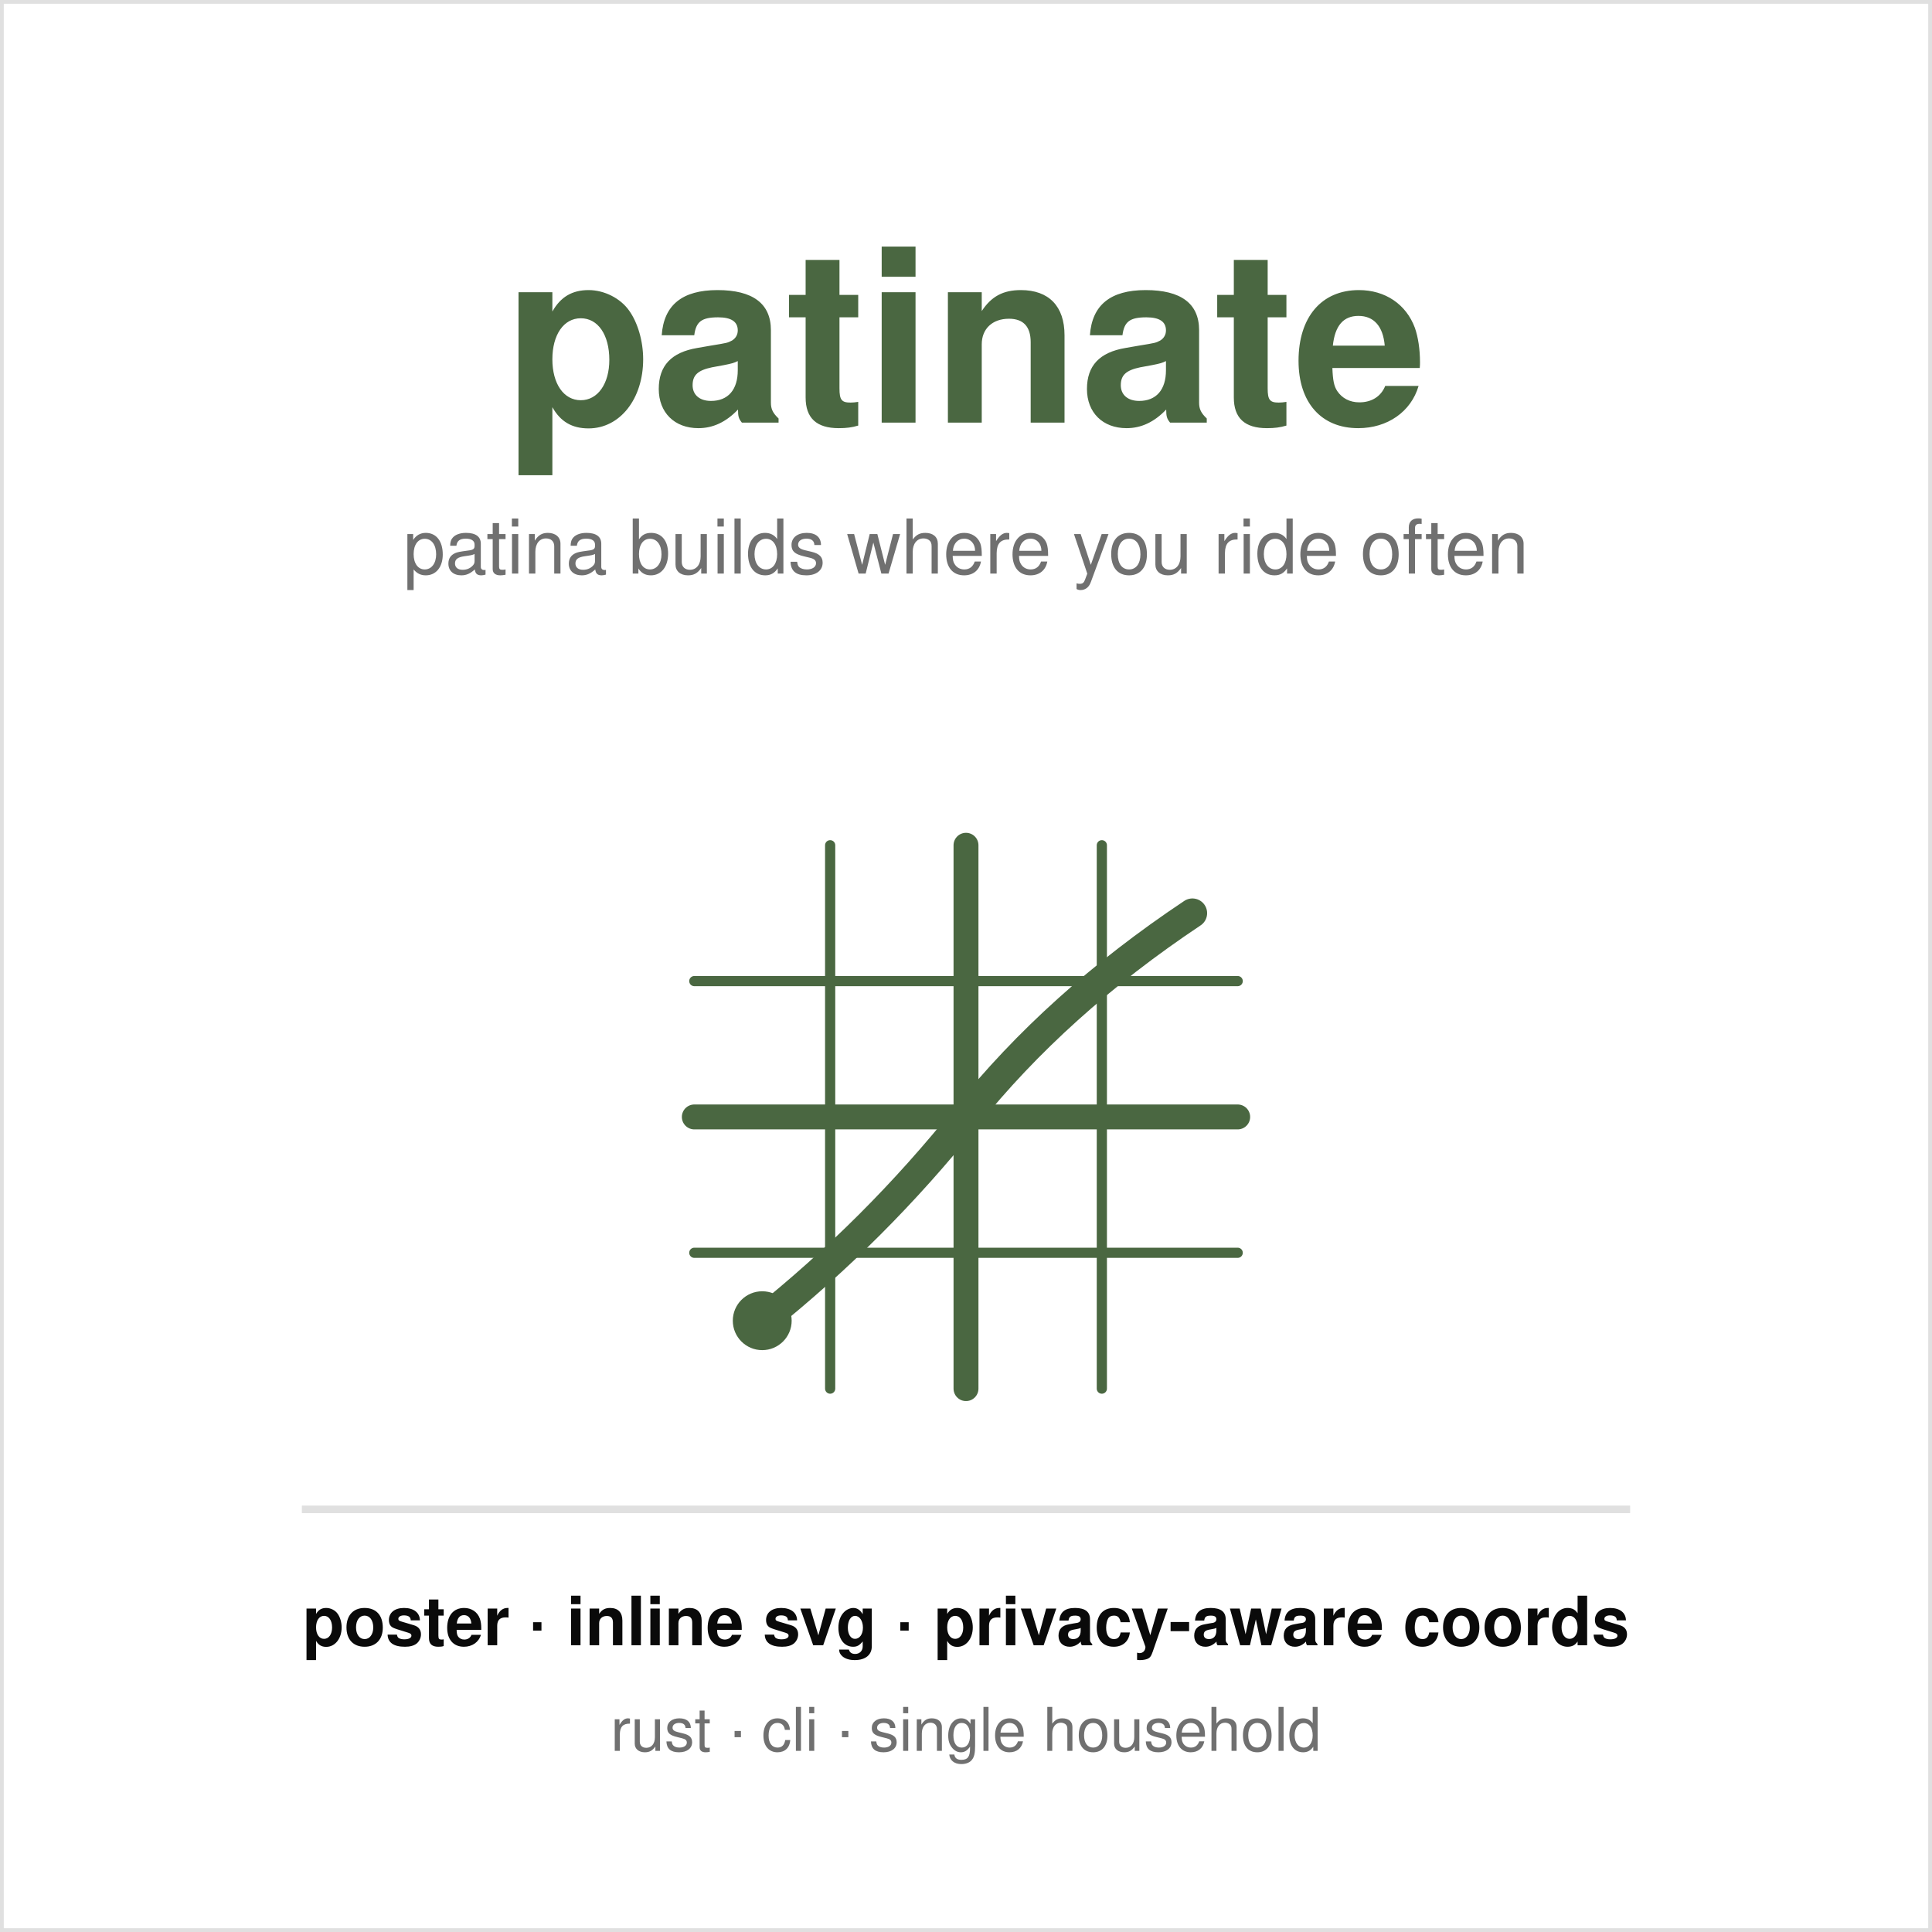
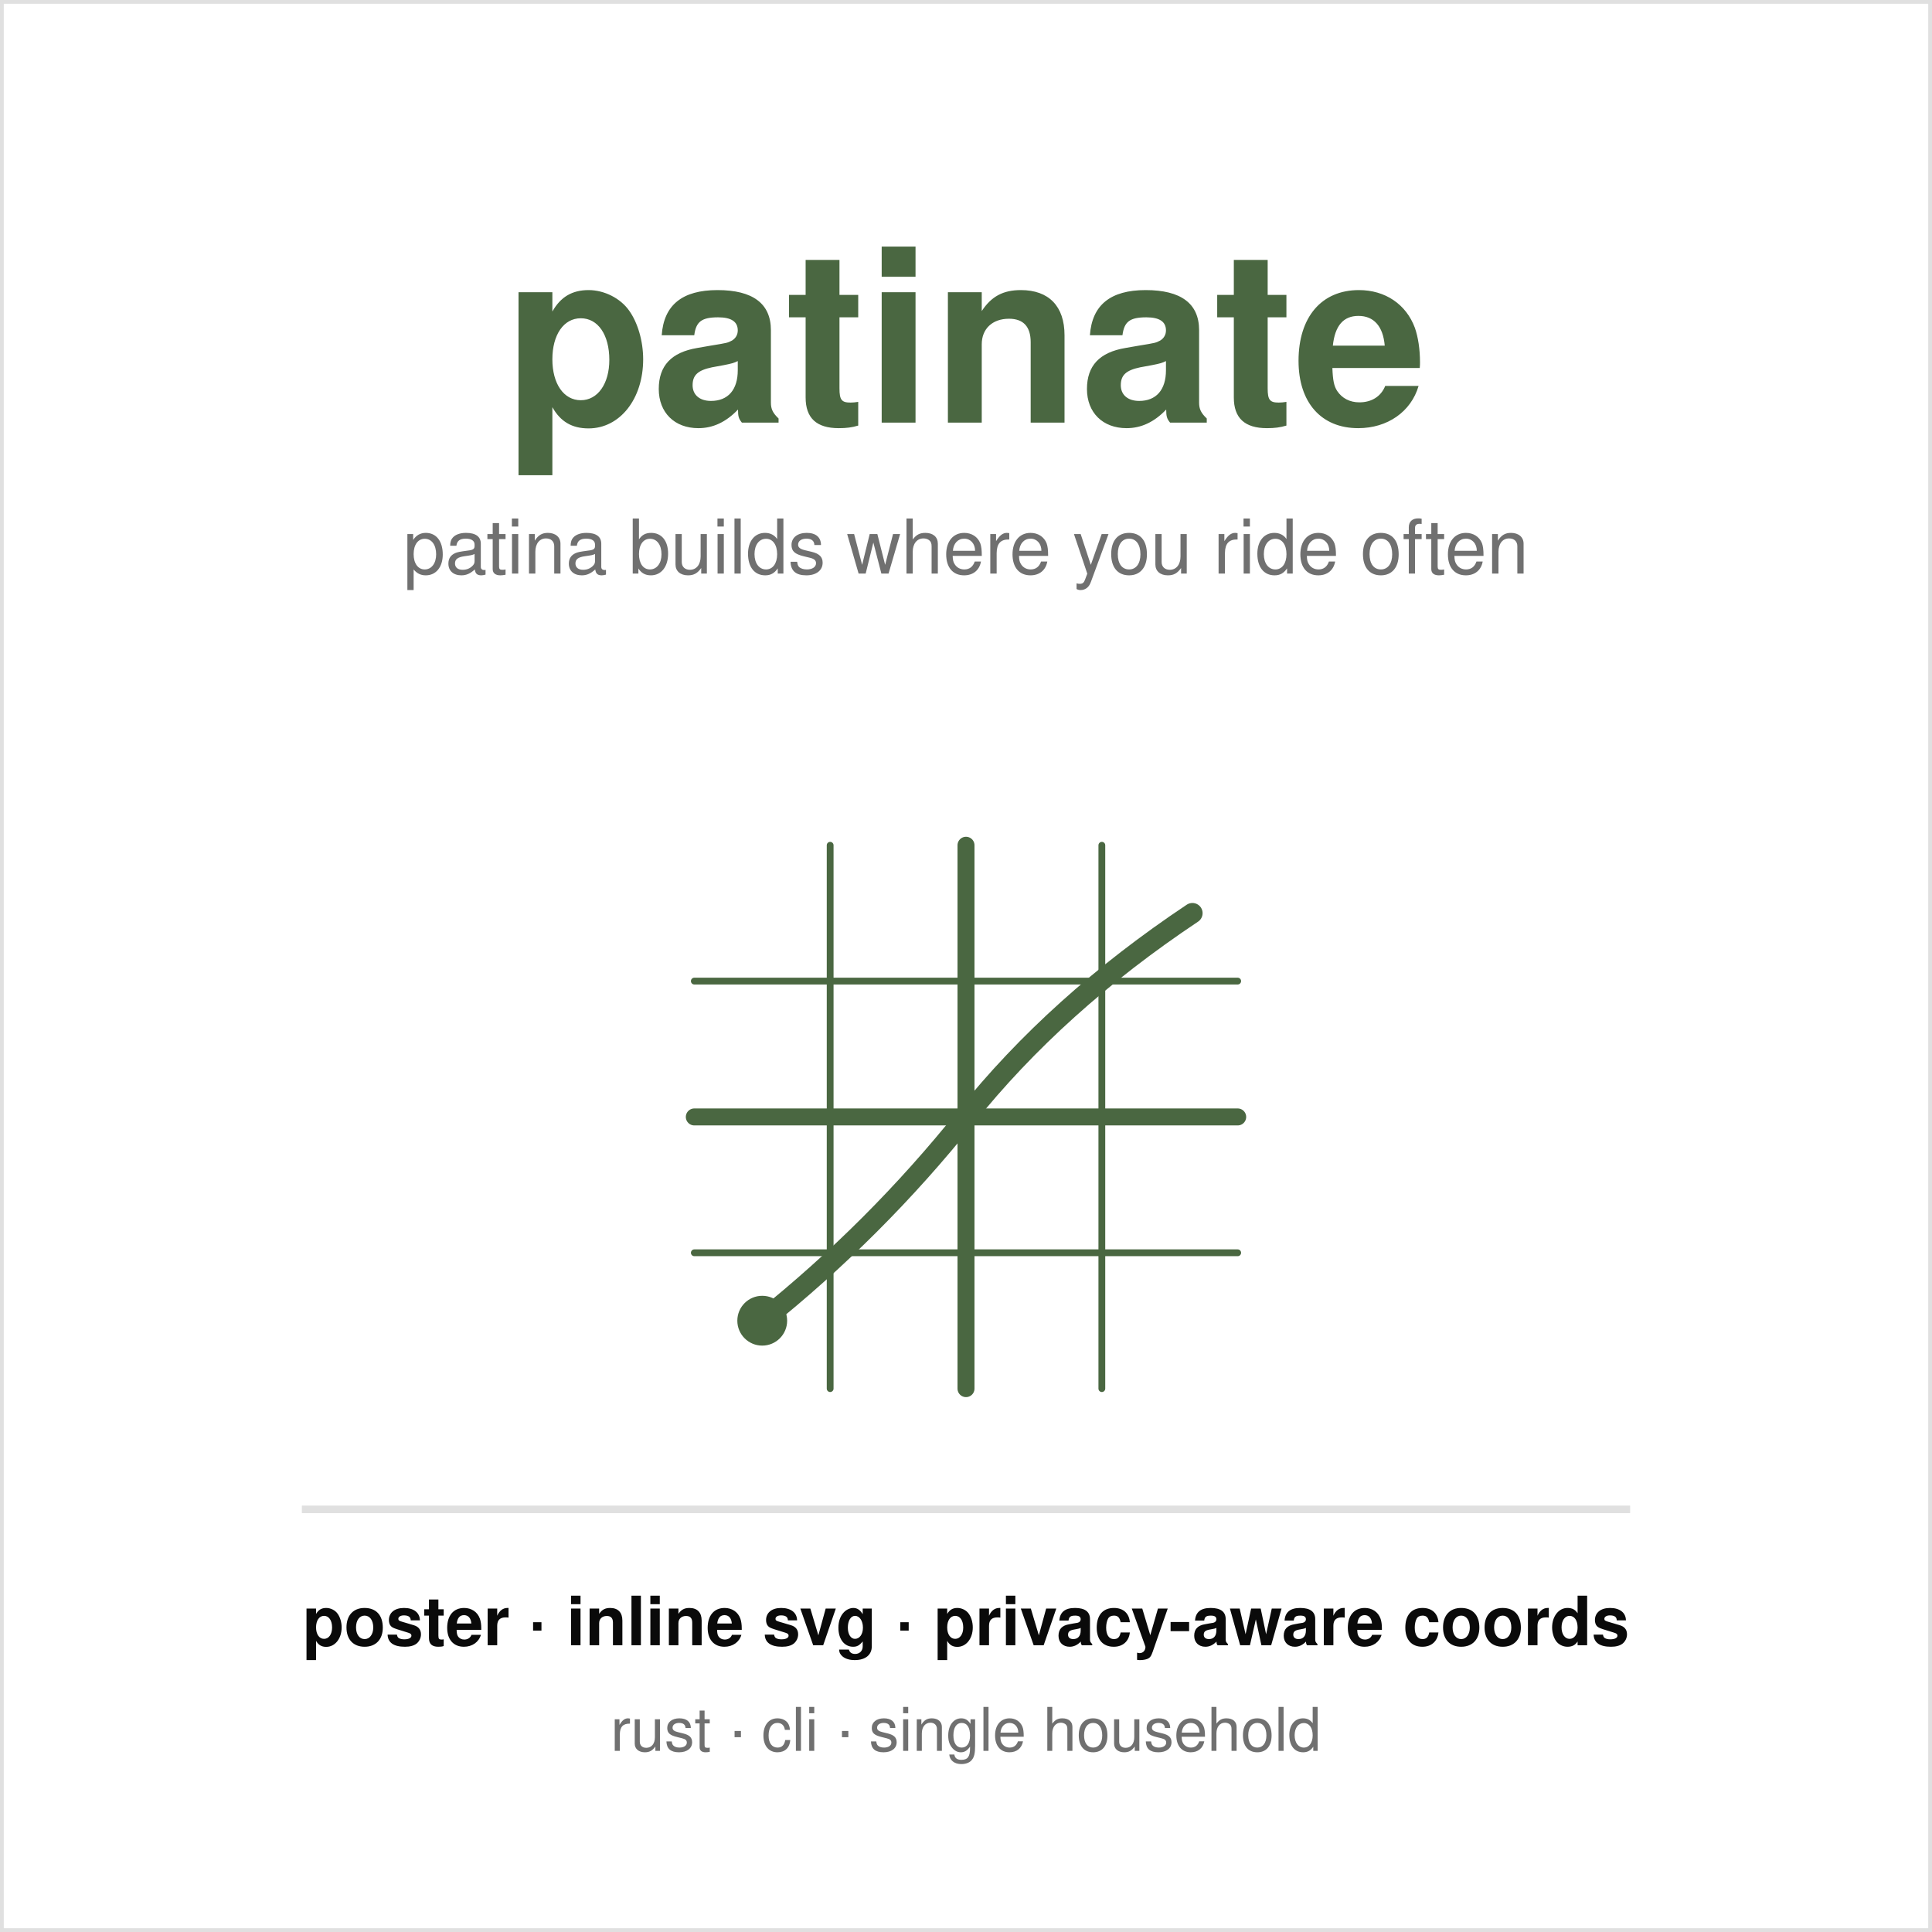
<svg xmlns="http://www.w3.org/2000/svg" viewBox="0 0 256 256" width="256" height="256" font-family="Helvetica, Arial, sans-serif" role="img" aria-label="patinate avatar: a city grid carries a heat path that builds where you ride often.">
  <g font-family="Helvetica, Arial, sans-serif">
    <rect x="0" y="0" width="256" height="256" fill="#ffffff" />
    <rect x="0" y="0" width="256" height="256" fill="none" stroke="#e0e0e0" stroke-width="1" />
    <text x="128" y="56" text-anchor="middle" font-size="32" font-weight="700" fill="#4a6741">patinate</text>
    <text x="128" y="76" text-anchor="middle" font-size="10" fill="#707070">patina builds where you ride often</text>
    <g transform="translate(80 100) scale(1.5)" stroke="#4a6741" fill="none" stroke-linecap="round">
-       <line x1="8" y1="20" x2="56" y2="20" stroke-width="0.9" />
-       <line x1="8" y1="44" x2="56" y2="44" stroke-width="0.9" />
-       <line x1="20" y1="8" x2="20" y2="56" stroke-width="0.9" />
-       <line x1="44" y1="8" x2="44" y2="56" stroke-width="0.9" />
-       <line x1="8" y1="32" x2="56" y2="32" stroke-width="2.2" />
-       <line x1="32" y1="8" x2="32" y2="56" stroke-width="2.2" />
-       <path d="M 14 50 Q 24 42, 32 32 T 52 14" stroke-width="2.6" />
-       <circle cx="14" cy="50" r="2.6" fill="#4a6741" stroke="none" />
+       <line x1="8" y1="20" x2="56" y2="20" stroke-width="0.6" />
+       <line x1="8" y1="44" x2="56" y2="44" stroke-width="0.6" />
+       <line x1="20" y1="8" x2="20" y2="56" stroke-width="0.6" />
+       <line x1="44" y1="8" x2="44" y2="56" stroke-width="0.6" />
+       <line x1="8" y1="32" x2="56" y2="32" stroke-width="1.5" />
+       <line x1="32" y1="8" x2="32" y2="56" stroke-width="1.5" />
+       <path d="M 14 50 Q 24 42, 32 32 T 52 14" stroke-width="1.8" />
+       <circle cx="14" cy="50" r="2.2" fill="#4a6741" stroke="none" />
    </g>
    <line x1="40" y1="200" x2="216" y2="200" stroke="#e0e0e0" stroke-width="1" />
    <text x="128" y="218" text-anchor="middle" font-size="9" font-weight="600" fill="#0a0a0a">poster · inline svg · privacy-aware coords</text>
    <text x="128" y="232" text-anchor="middle" font-size="8" fill="#707070">rust · cli · single household</text>
  </g>
</svg>
